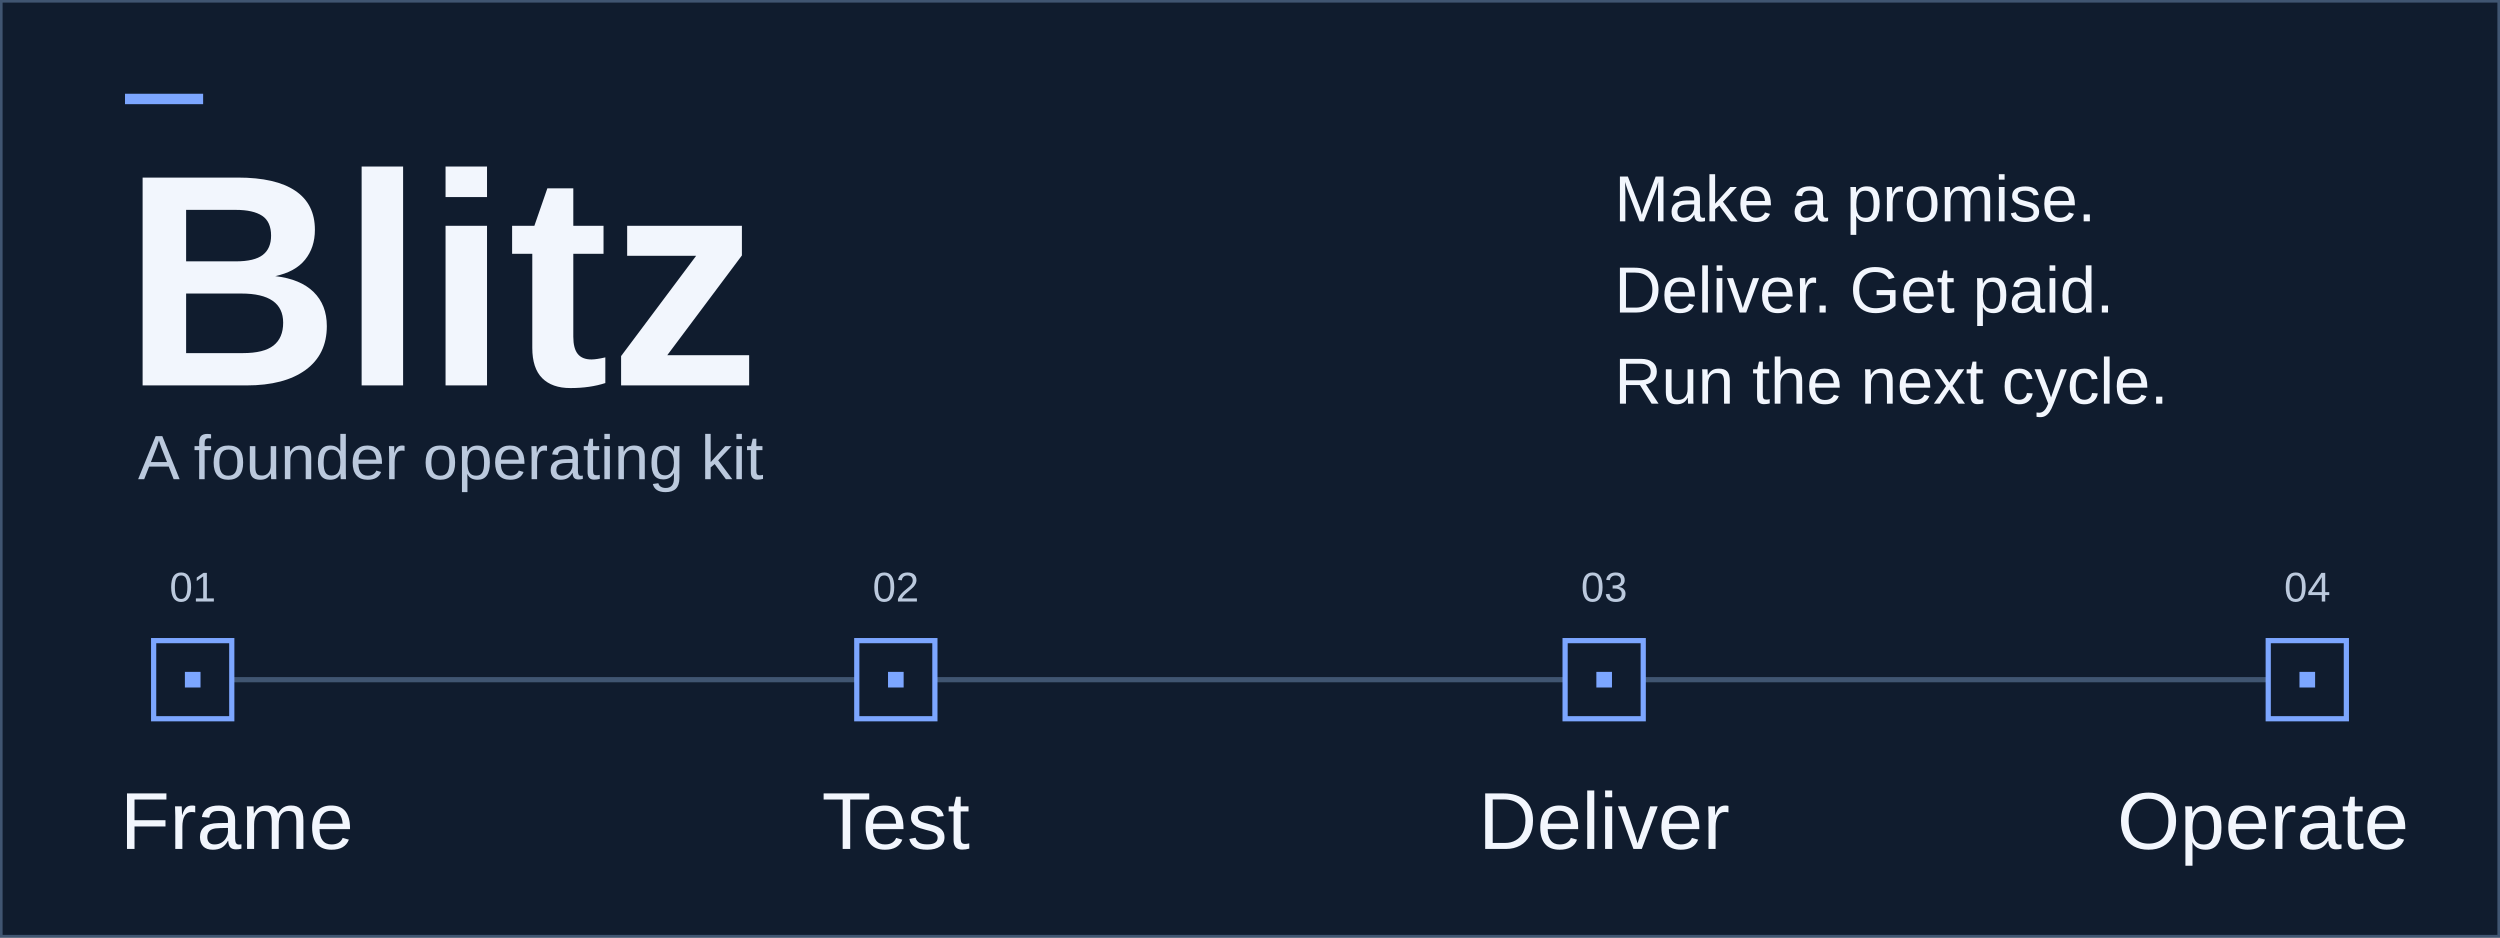
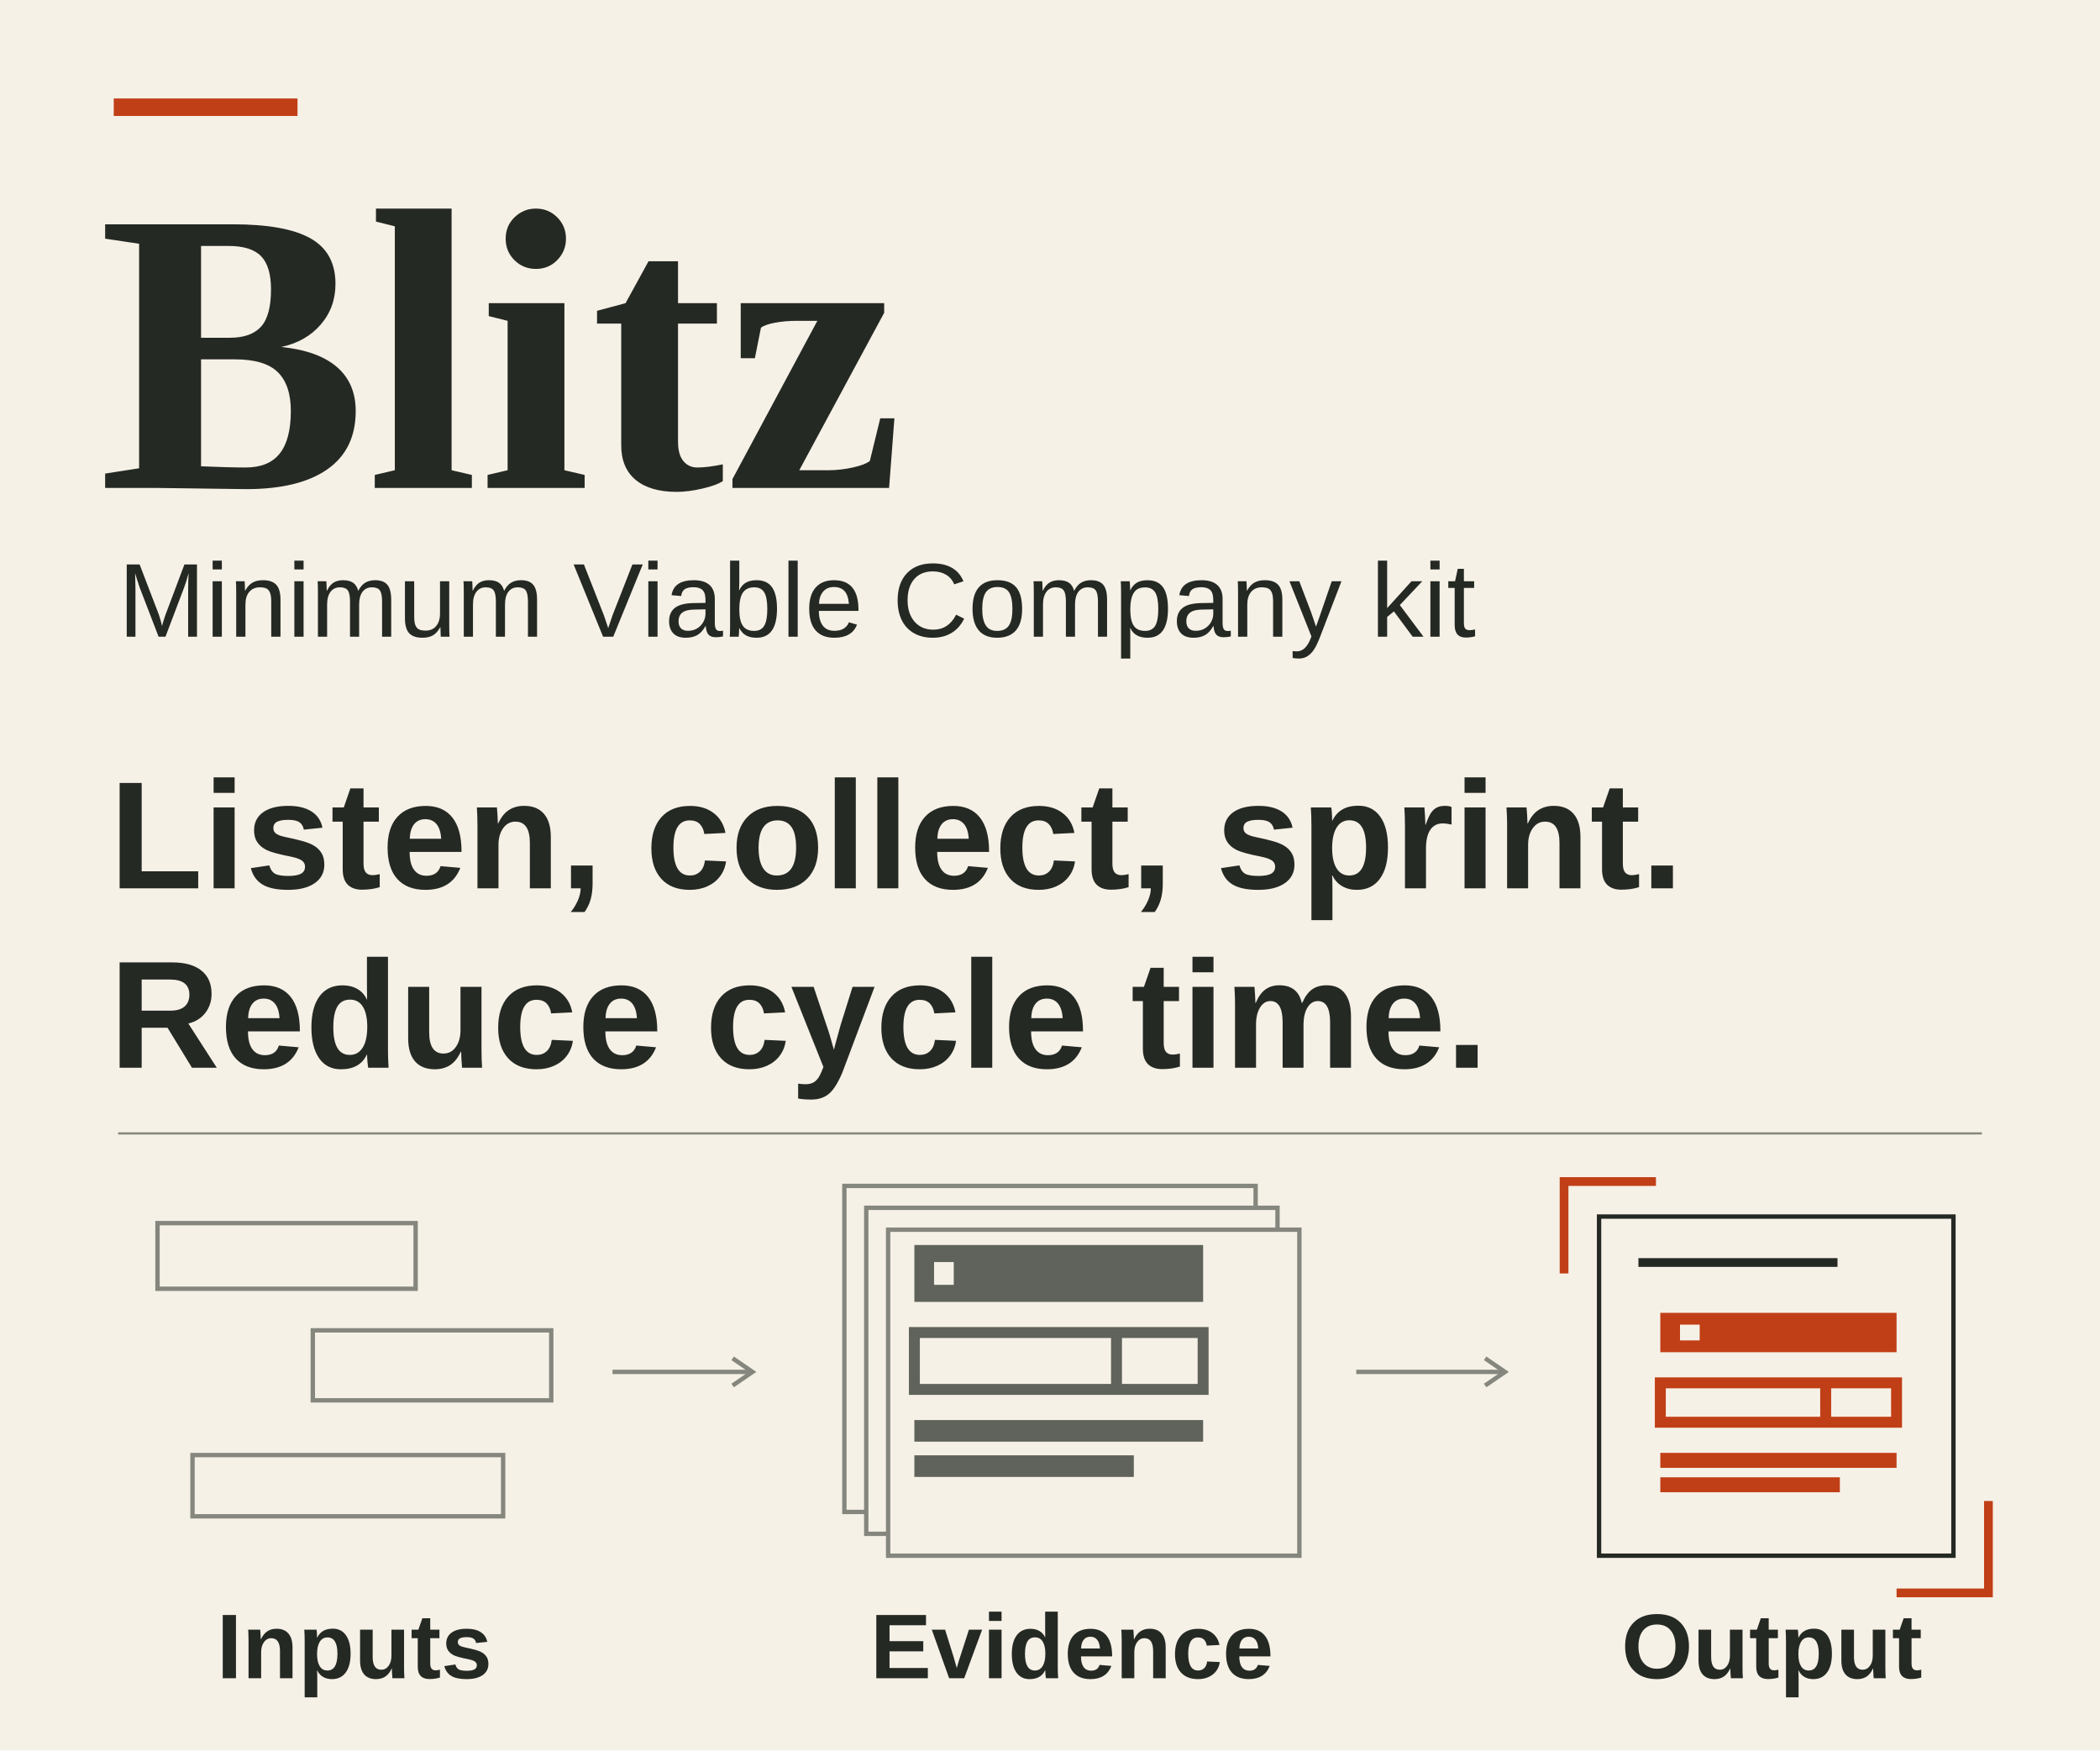
- <svg xmlns="http://www.w3.org/2000/svg" width="960" height="360" viewBox="0 0 960 360" role="img" aria-labelledby="title description">
-   <rect x="0" y="0" width="960" height="360" fill="#101C2E" stroke="none" stroke-width="1" />
-   <rect x="0.5" y="0.5" width="959" height="359" fill="none" stroke="#405571" stroke-width="1" />
-   <rect x="48" y="36" width="30" height="4" fill="#7CA6FF" stroke="none" stroke-width="1" />
-   <text x="47" y="148" font-family="Segoe UI, Arial, sans-serif" font-size="116" font-weight="700" text-anchor="start" fill="#F2F6FD">Blitz</text>
-   <text x="53" y="184" font-family="Segoe UI, Arial, sans-serif" font-size="24" font-weight="400" text-anchor="start" fill="#BBC9DD">A founder operating kit</text>
-   <text x="620" y="85" font-family="Segoe UI, Arial, sans-serif" font-size="25" font-weight="400" text-anchor="start" fill="#F2F6FD">Make a promise.</text>
-   <text x="620" y="120" font-family="Segoe UI, Arial, sans-serif" font-size="25" font-weight="400" text-anchor="start" fill="#F2F6FD">Deliver. Get paid.</text>
-   <text x="620" y="155" font-family="Segoe UI, Arial, sans-serif" font-size="25" font-weight="400" text-anchor="start" fill="#F2F6FD">Run the next cycle.</text>
-   <path d="M74 261 L886 261" fill="none" stroke="#405571" stroke-width="2" />
-   <text x="74" y="231" font-family="Segoe UI, Arial, sans-serif" font-size="16" font-weight="400" text-anchor="middle" fill="#BBC9DD">01</text>
-   <rect x="59" y="246" width="30" height="30" fill="#101C2E" stroke="#7CA6FF" stroke-width="2" />
-   <rect x="71" y="258" width="6" height="6" fill="#7CA6FF" stroke="none" stroke-width="1" />
-   <text x="91" y="326" font-family="Segoe UI, Arial, sans-serif" font-size="31" font-weight="400" text-anchor="middle" fill="#F2F6FD">Frame</text>
-   <text x="344" y="231" font-family="Segoe UI, Arial, sans-serif" font-size="16" font-weight="400" text-anchor="middle" fill="#BBC9DD">02</text>
-   <rect x="329" y="246" width="30" height="30" fill="#101C2E" stroke="#7CA6FF" stroke-width="2" />
-   <rect x="341" y="258" width="6" height="6" fill="#7CA6FF" stroke="none" stroke-width="1" />
-   <text x="344" y="326" font-family="Segoe UI, Arial, sans-serif" font-size="31" font-weight="400" text-anchor="middle" fill="#F2F6FD">Test</text>
-   <text x="616" y="231" font-family="Segoe UI, Arial, sans-serif" font-size="16" font-weight="400" text-anchor="middle" fill="#BBC9DD">03</text>
-   <rect x="601" y="246" width="30" height="30" fill="#101C2E" stroke="#7CA6FF" stroke-width="2" />
-   <rect x="613" y="258" width="6" height="6" fill="#7CA6FF" stroke="none" stroke-width="1" />
-   <text x="616" y="326" font-family="Segoe UI, Arial, sans-serif" font-size="31" font-weight="400" text-anchor="middle" fill="#F2F6FD">Deliver</text>
-   <text x="886" y="231" font-family="Segoe UI, Arial, sans-serif" font-size="16" font-weight="400" text-anchor="middle" fill="#BBC9DD">04</text>
-   <rect x="871" y="246" width="30" height="30" fill="#101C2E" stroke="#7CA6FF" stroke-width="2" />
-   <rect x="883" y="258" width="6" height="6" fill="#7CA6FF" stroke="none" stroke-width="1" />
-   <text x="869" y="326" font-family="Segoe UI, Arial, sans-serif" font-size="31" font-weight="400" text-anchor="middle" fill="#F2F6FD">Operate</text>
+ <svg xmlns="http://www.w3.org/2000/svg" width="960" height="800" viewBox="0 0 960 800" role="img" aria-labelledby="title description">
+   <rect x="0" y="0" width="960" height="800" fill="#F6F1E7" stroke="none" stroke-width="1" />
+   <rect x="52" y="45" width="84" height="8" fill="#C13F17" stroke="none" stroke-width="1" />
+   <text x="45" y="223" font-family="Georgia, Times New Roman, serif" font-size="184" font-weight="700" text-anchor="start" fill="#252923">Blitz</text>
+   <text x="54" y="291" font-family="Segoe UI, Arial, sans-serif" font-size="48" font-weight="400" text-anchor="start" fill="#252923">Minimum Viable Company kit</text>
+   <text x="50" y="406" font-family="Segoe UI, Arial, sans-serif" font-size="70" font-weight="700" text-anchor="start" fill="#252923">Listen, collect, sprint.</text>
+   <text x="50" y="488" font-family="Segoe UI, Arial, sans-serif" font-size="70" font-weight="700" text-anchor="start" fill="#252923">Reduce cycle time.</text>
+   <path d="M54 518 L906 518" fill="none" stroke="#85877E" stroke-width="1" />
+   <rect x="72" y="559" width="118" height="30" fill="none" stroke="#85877E" stroke-width="2" />
+   <rect x="143" y="608" width="109" height="32" fill="none" stroke="#85877E" stroke-width="2" />
+   <rect x="88" y="665" width="142" height="28" fill="none" stroke="#85877E" stroke-width="2" />
+   <path d="M280 627 L344 627" fill="none" stroke="#85877E" stroke-width="2" />
+   <path d="M334.921 633.211 L344 627 L334.921 620.789" fill="none" stroke="#85877E" stroke-width="2" />
+   <rect x="386" y="542" width="188" height="149" fill="#F6F1E7" stroke="#85877E" stroke-width="2" />
+   <rect x="396" y="552" width="188" height="149" fill="#F6F1E7" stroke="#85877E" stroke-width="2" />
+   <rect x="406" y="562" width="188" height="149" fill="#F6F1E7" stroke="#85877E" stroke-width="2" />
+   <rect x="418" y="569" width="132" height="26" fill="#60635B" stroke="none" stroke-width="1" />
+   <rect x="427" y="576.8" width="9" height="10.4" fill="#F6F1E7" stroke="none" stroke-width="1" />
+   <rect x="418" y="609" width="132" height="26" fill="#F6F1E7" stroke="#60635B" stroke-width="5" />
+   <path d="M510.4 609 L510.4 635" fill="none" stroke="#60635B" stroke-width="5" />
+   <rect x="418" y="649" width="132" height="9.88" fill="#60635B" stroke="none" stroke-width="1" />
+   <rect x="418" y="665.12" width="100.32" height="9.88" fill="#60635B" stroke="none" stroke-width="1" />
+   <path d="M620 627 L688 627" fill="none" stroke="#85877E" stroke-width="2" />
+   <path d="M678.921 633.211 L688 627 L678.921 620.789" fill="none" stroke="#85877E" stroke-width="2" />
+   <rect x="731" y="556" width="162" height="155" fill="#F6F1E7" stroke="#252923" stroke-width="2" />
+   <path d="M749 577 L840 577" fill="none" stroke="#252923" stroke-width="4" />
+   <path d="M715 582 L715 540 L757 540" fill="none" stroke="#C13F17" stroke-width="4" />
+   <path d="M867 728 L909 728 L909 686" fill="none" stroke="#C13F17" stroke-width="4" />
+   <rect x="759" y="600" width="108" height="18" fill="#C13F17" stroke="none" stroke-width="1" />
+   <rect x="768" y="605.4" width="9" height="7.2" fill="#F6F1E7" stroke="none" stroke-width="1" />
+   <rect x="759" y="632" width="108" height="18" fill="#F6F1E7" stroke="#C13F17" stroke-width="5" />
+   <path d="M834.6 632 L834.6 650" fill="none" stroke="#C13F17" stroke-width="5" />
+   <rect x="759" y="664" width="108" height="6.84" fill="#C13F17" stroke="none" stroke-width="1" />
+   <rect x="759" y="675.16" width="82.08" height="6.84" fill="#C13F17" stroke="none" stroke-width="1" />
+   <text x="162" y="767" font-family="Segoe UI, Arial, sans-serif" font-size="42" font-weight="700" text-anchor="middle" fill="#252923">Inputs</text>
+   <text x="490" y="767" font-family="Segoe UI, Arial, sans-serif" font-size="42" font-weight="700" text-anchor="middle" fill="#252923">Evidence</text>
+   <text x="810" y="767" font-family="Segoe UI, Arial, sans-serif" font-size="42" font-weight="700" text-anchor="middle" fill="#252923">Output</text>
</svg>
